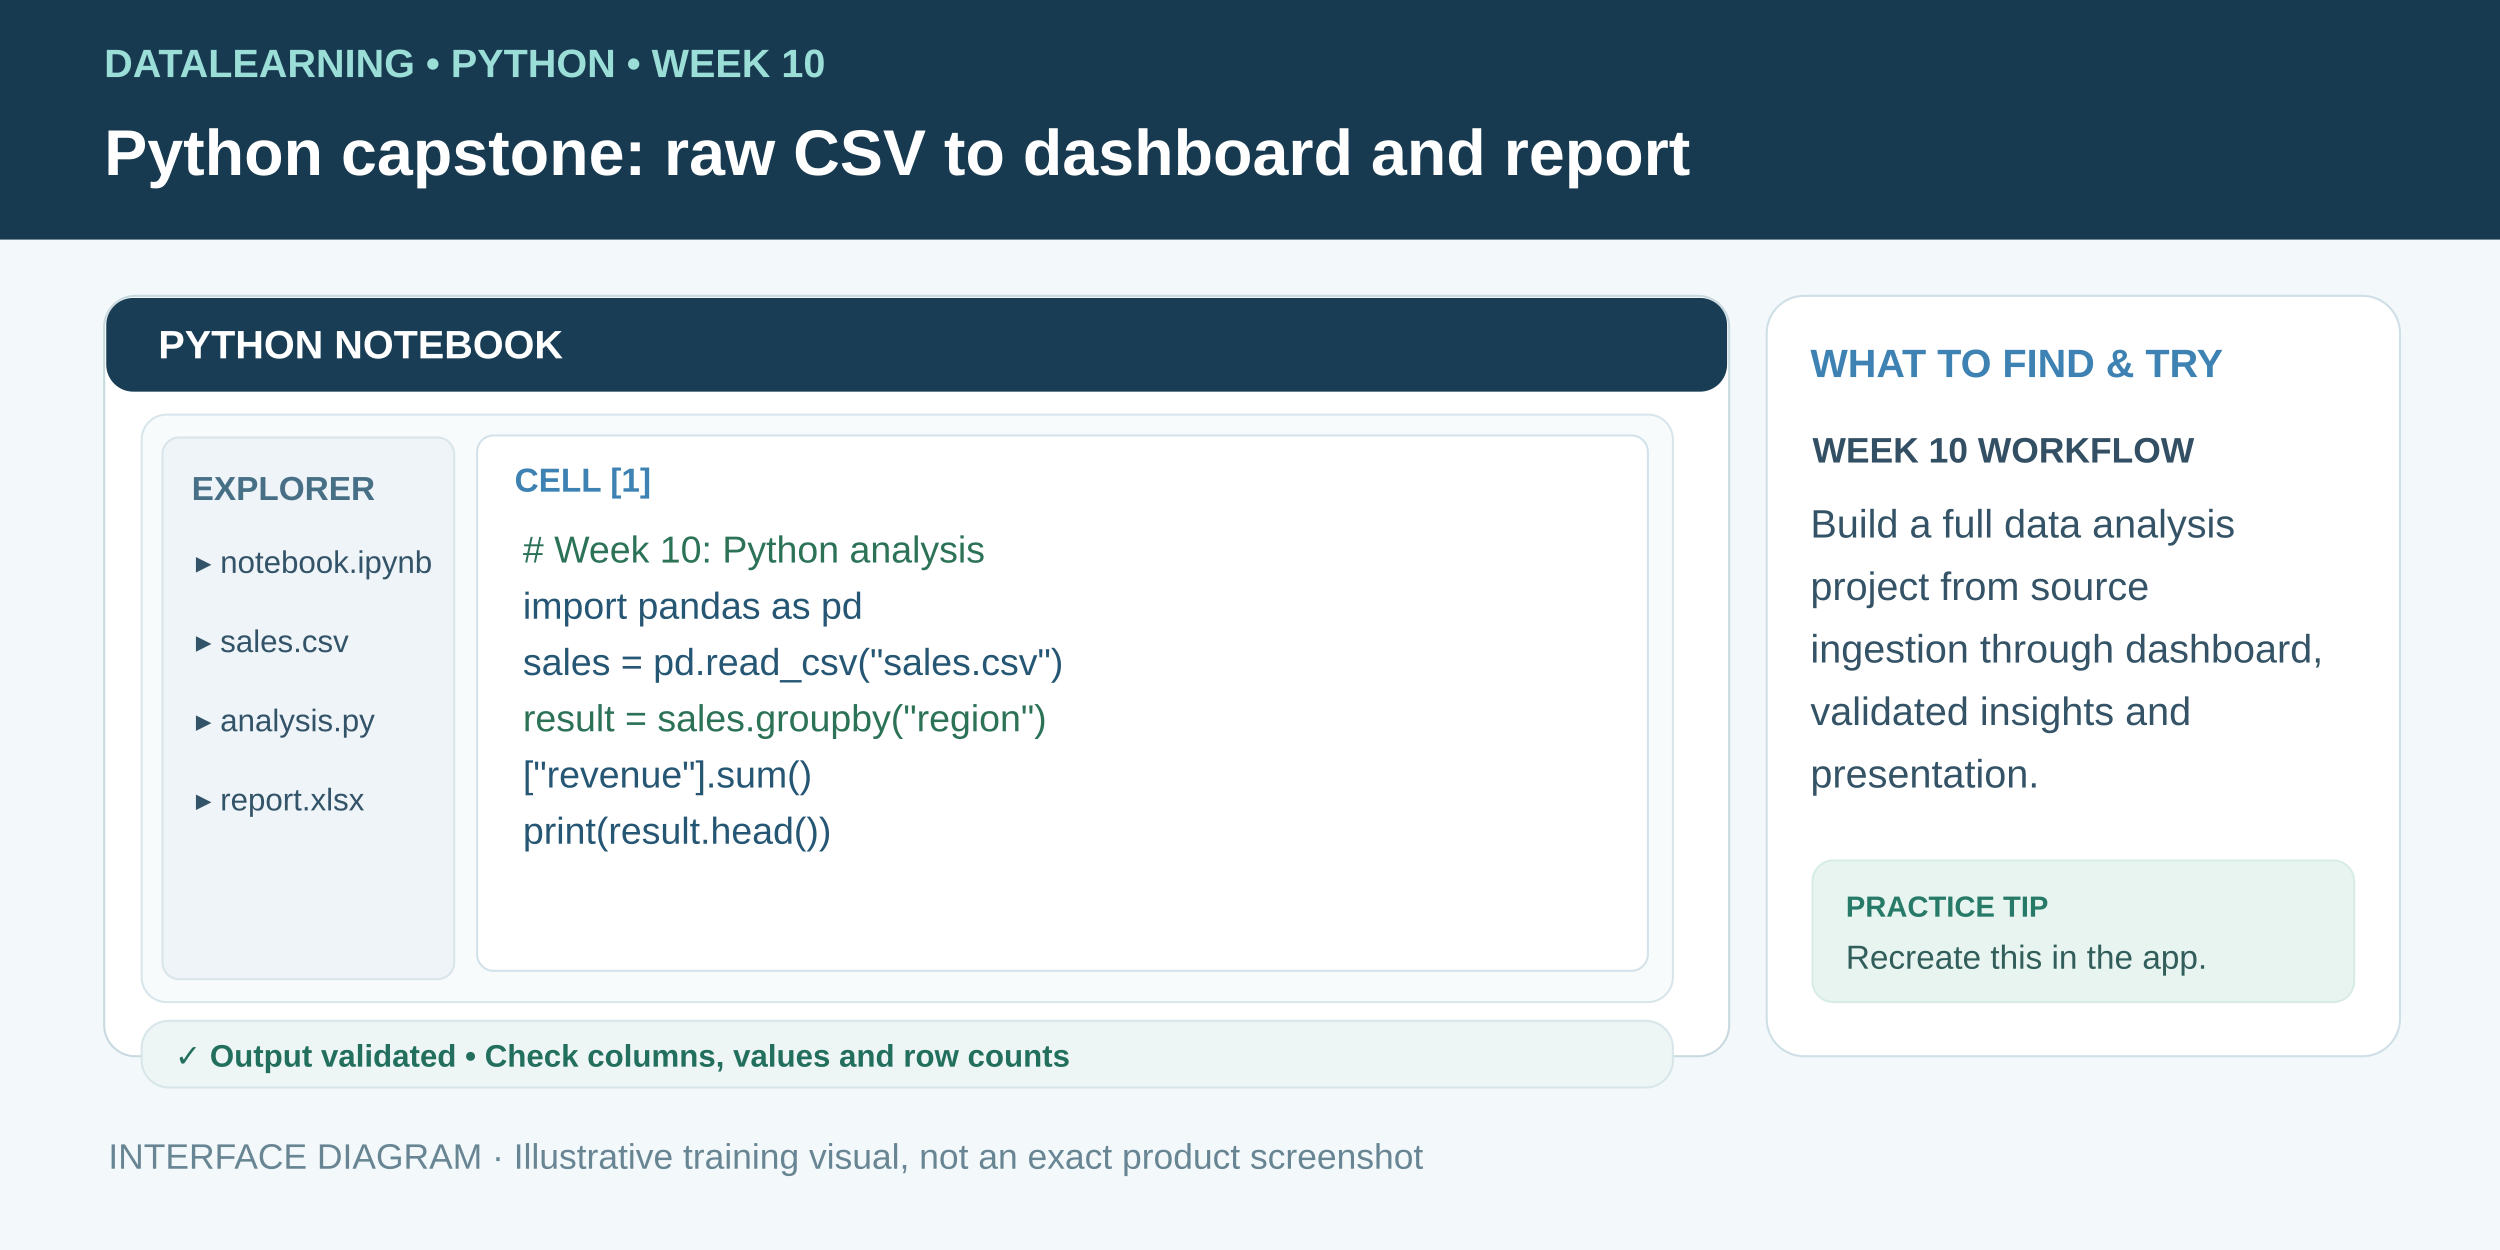
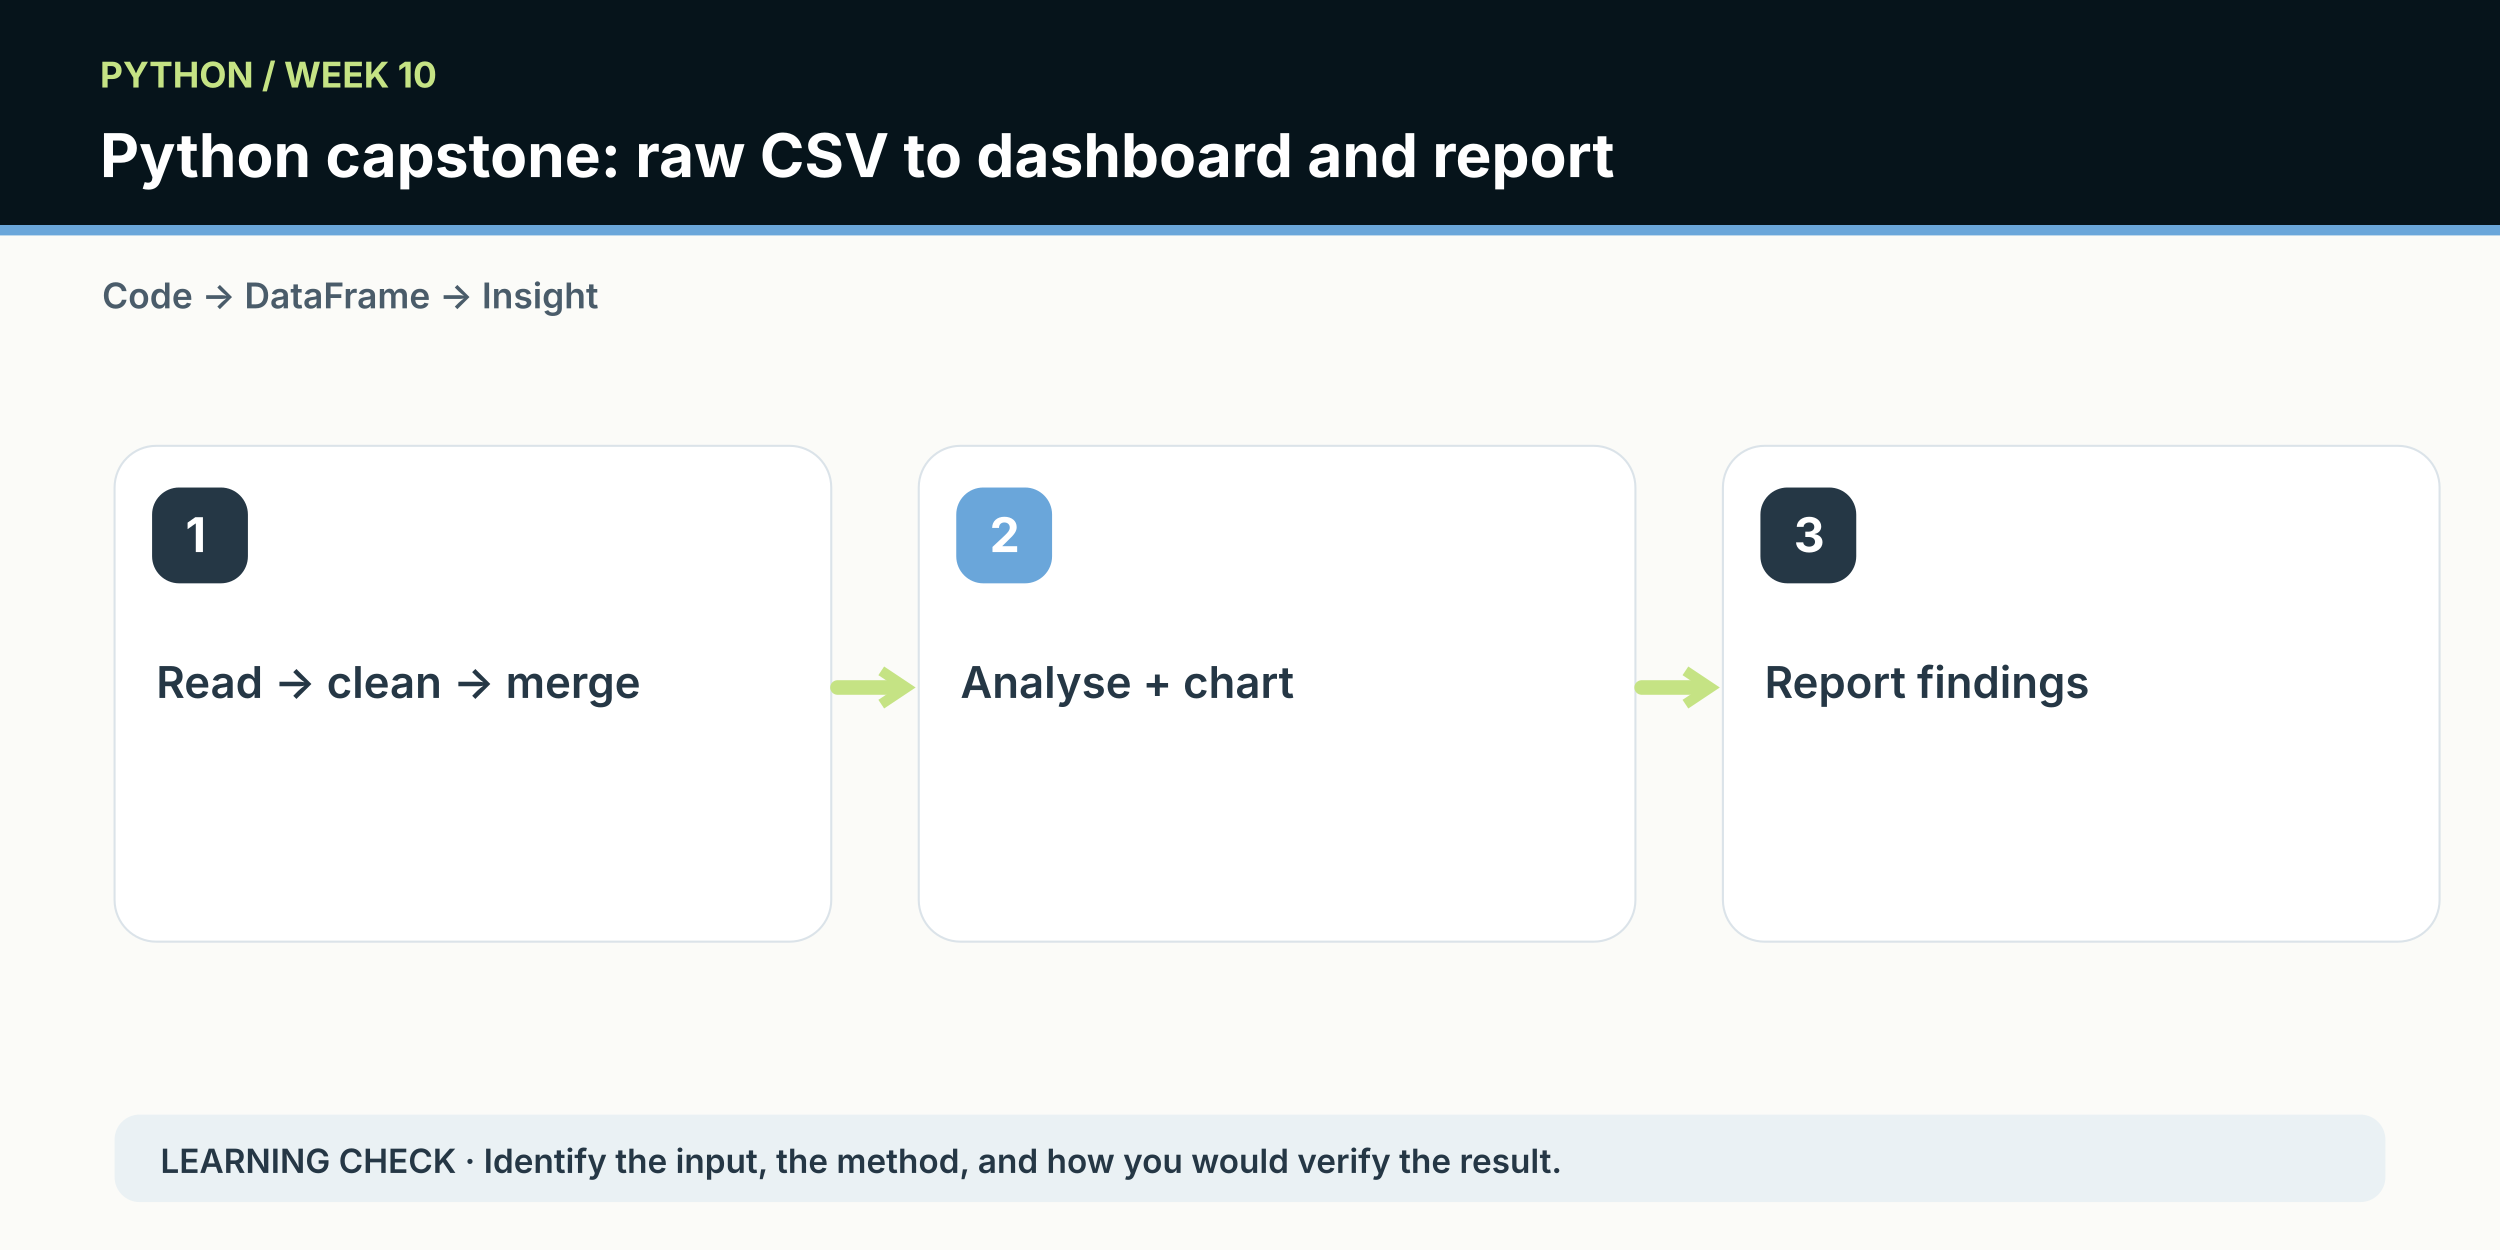
- <svg xmlns="http://www.w3.org/2000/svg" viewBox="0 0 1200 600" width="1200" height="600" role="img" aria-label="Illustrated python learning interface for week 10">
-   <rect width="1200" height="600" fill="#f3f8fa" />
-   <rect width="1200" height="115" fill="#173a50" />
-   <text x="50" y="37" fill="#9bddd7" font-family="Arial, sans-serif" font-size="19" font-weight="700">DATALEARNING • PYTHON • WEEK 10</text>
-   <text x="50" y="84" fill="#ffffff" font-family="Arial, sans-serif" font-size="31" font-weight="700">Python capstone: raw CSV to dashboard and report</text>
-   <rect x="50" y="142" width="780" height="365" rx="15" fill="#fff" stroke="#c8d9df" />
-   <rect x="51" y="143" width="778" height="45" rx="13" fill="#193d54" />
-   <text x="76" y="172" fill="#ffffff" font-family="Arial, sans-serif" font-size="19" font-weight="700">PYTHON NOTEBOOK</text>
-   <rect x="68" y="199" width="735" height="282" rx="12" fill="#f8fbfc" stroke="#d8e5eb" />
-   <rect x="78" y="210" width="140" height="260" rx="8" fill="#eef4f7" stroke="#d9e5eb" />
-   <text x="92" y="240" fill="#477087" font-family="Arial, sans-serif" font-size="16" font-weight="700">EXPLORER</text>
-   <text x="94" y="275" fill="#335368" font-family="Arial, sans-serif" font-size="15" font-weight="500">▸ notebook.ipynb</text>
-   <text x="94" y="313" fill="#335368" font-family="Arial, sans-serif" font-size="15" font-weight="500">▸ sales.csv</text>
-   <text x="94" y="351" fill="#335368" font-family="Arial, sans-serif" font-size="15" font-weight="500">▸ analysis.py</text>
-   <text x="94" y="389" fill="#335368" font-family="Arial, sans-serif" font-size="15" font-weight="500">▸ report.xlsx</text>
-   <rect x="229" y="209" width="562" height="257" rx="8" fill="#fff" stroke="#d3e2e9" />
-   <text x="247" y="236" fill="#3d82b2" font-family="Arial, sans-serif" font-size="16" font-weight="700">CELL [1]</text>
-   <text x="251" y="270" fill="#2b7257" font-family="Arial, sans-serif" font-size="18" font-weight="500"># Week 10: Python analysis</text>
-   <text x="251" y="297" fill="#255674" font-family="Arial, sans-serif" font-size="18" font-weight="500">import pandas as pd</text>
-   <text x="251" y="324" fill="#255674" font-family="Arial, sans-serif" font-size="18" font-weight="500">sales = pd.read_csv("sales.csv")</text>
-   <text x="251" y="351" fill="#2b7257" font-family="Arial, sans-serif" font-size="18" font-weight="500">result = sales.groupby("region")</text>
-   <text x="251" y="378" fill="#255674" font-family="Arial, sans-serif" font-size="18" font-weight="500">              ["revenue"].sum()</text>
-   <text x="251" y="405" fill="#255674" font-family="Arial, sans-serif" font-size="18" font-weight="500">print(result.head())</text>
-   <rect x="68" y="490" width="735" height="32" rx="13" fill="#edf6f5" stroke="#d8e6ea" />
-   <text x="84" y="512" fill="#236f5e" font-family="Arial, sans-serif" font-size="15" font-weight="600">✓ Output validated    •    Check columns, values and row counts</text>
-   <rect x="848" y="142" width="304" height="365" rx="18" fill="#ffffff" stroke="#cedfe6" />
-   <text x="869" y="181" fill="#3d82b2" font-family="Arial, sans-serif" font-size="19" font-weight="700">WHAT TO FIND &amp; TRY</text>
-   <text x="870" y="222" fill="#334f64" font-family="Arial, sans-serif" font-size="17" font-weight="700">WEEK 10 WORKFLOW</text>
-   <text x="869" y="258" fill="#345366" font-family="Arial, sans-serif" font-size="19" font-weight="500">Build a full data analysis</text>
-   <text x="869" y="288" fill="#345366" font-family="Arial, sans-serif" font-size="19" font-weight="500">project from source</text>
-   <text x="869" y="318" fill="#345366" font-family="Arial, sans-serif" font-size="19" font-weight="500">ingestion through dashboard,</text>
-   <text x="869" y="348" fill="#345366" font-family="Arial, sans-serif" font-size="19" font-weight="500">validated insights and</text>
-   <text x="869" y="378" fill="#345366" font-family="Arial, sans-serif" font-size="19" font-weight="500">presentation.</text>
-   <rect x="870" y="413" width="260" height="68" rx="10" fill="#e7f4f0" stroke="#d8ece7" />
-   <text x="886" y="440" fill="#267a67" font-family="Arial, sans-serif" font-size="14" font-weight="700">PRACTICE TIP</text>
-   <text x="886" y="465" fill="#315e5a" font-family="Arial, sans-serif" font-size="16" font-weight="500">Recreate this in the app.</text>
-   <text x="52" y="561" fill="#688594" font-family="Arial, sans-serif" font-size="17" font-weight="500">INTERFACE DIAGRAM  ·  Illustrative training visual, not an exact product screenshot</text>
+ <svg xmlns="http://www.w3.org/2000/svg" width="1200" height="600" viewBox="0 0 1200 600" role="img" aria-label="PYTHON week 10: Python capstone: raw CSV to dashboard and report concept diagram">
+   <rect x="0" y="0" width="1200" height="600" rx="0" fill="#FBFBF8" stroke="none" />
+   <rect x="0" y="0" width="1200" height="112" rx="0" fill="#06141B" stroke="none" />
+   <rect x="0" y="108" width="1200" height="5" rx="0" fill="#6AA6DA" stroke="none" />
+   <text x="48" y="42" fill="#C5E384" font-size="17" font-family="Inter,Arial,sans-serif" font-weight="700">PYTHON  /  WEEK 10</text>
+   <text x="48" y="85" fill="#FFFFFF" font-size="29" font-family="Inter,Arial,sans-serif" font-weight="700">Python capstone: raw CSV to dashboard and report</text>
+   <text x="49" y="148" fill="#4A5C6A" font-size="17" font-family="Inter,Arial,sans-serif" font-weight="600">Code → DataFrame → Insight</text>
+   <rect x="55" y="214" width="344" height="238" rx="20" fill="#FFFFFF" stroke="#DBE3E9" />
+   <rect x="73" y="234" width="46" height="46" rx="13" fill="#253745" stroke="none" />
+   <text x="89" y="265" fill="#FFFFFF" font-size="23" font-family="Inter,Arial,sans-serif" font-weight="700">1</text>
+   <text x="75" y="335" fill="#253745" font-size="21" font-family="Inter,Arial,sans-serif" font-weight="600">Read → clean → merge</text>
+   <path d="M402 330 L431 330" fill="none" stroke="#C5E384" stroke-width="7" stroke-linecap="round" />
+   <path d="M423 322 l12 8 -12 8" fill="none" stroke="#C5E384" stroke-width="5" />
+   <rect x="441" y="214" width="344" height="238" rx="20" fill="#FFFFFF" stroke="#DBE3E9" />
+   <rect x="459" y="234" width="46" height="46" rx="13" fill="#6AA6DA" stroke="none" />
+   <text x="475" y="265" fill="#FFFFFF" font-size="23" font-family="Inter,Arial,sans-serif" font-weight="700">2</text>
+   <text x="461" y="335" fill="#253745" font-size="21" font-family="Inter,Arial,sans-serif" font-weight="600">Analyse + chart</text>
+   <path d="M788 330 L817 330" fill="none" stroke="#C5E384" stroke-width="7" stroke-linecap="round" />
+   <path d="M809 322 l12 8 -12 8" fill="none" stroke="#C5E384" stroke-width="5" />
+   <rect x="827" y="214" width="344" height="238" rx="20" fill="#FFFFFF" stroke="#DBE3E9" />
+   <rect x="845" y="234" width="46" height="46" rx="13" fill="#253745" stroke="none" />
+   <text x="861" y="265" fill="#FFFFFF" font-size="23" font-family="Inter,Arial,sans-serif" font-weight="700">3</text>
+   <text x="847" y="335" fill="#253745" font-size="21" font-family="Inter,Arial,sans-serif" font-weight="600">Report findings</text>
+   <rect x="55" y="535" width="1090" height="42" rx="12" fill="#EAF1F4" stroke="none" />
+   <text x="77" y="563" fill="#253745" font-size="16" font-family="Inter,Arial,sans-serif" font-weight="600">LEARNING CHECK  ·  Identify the input, the method, and how you would verify the result.</text>
</svg>
